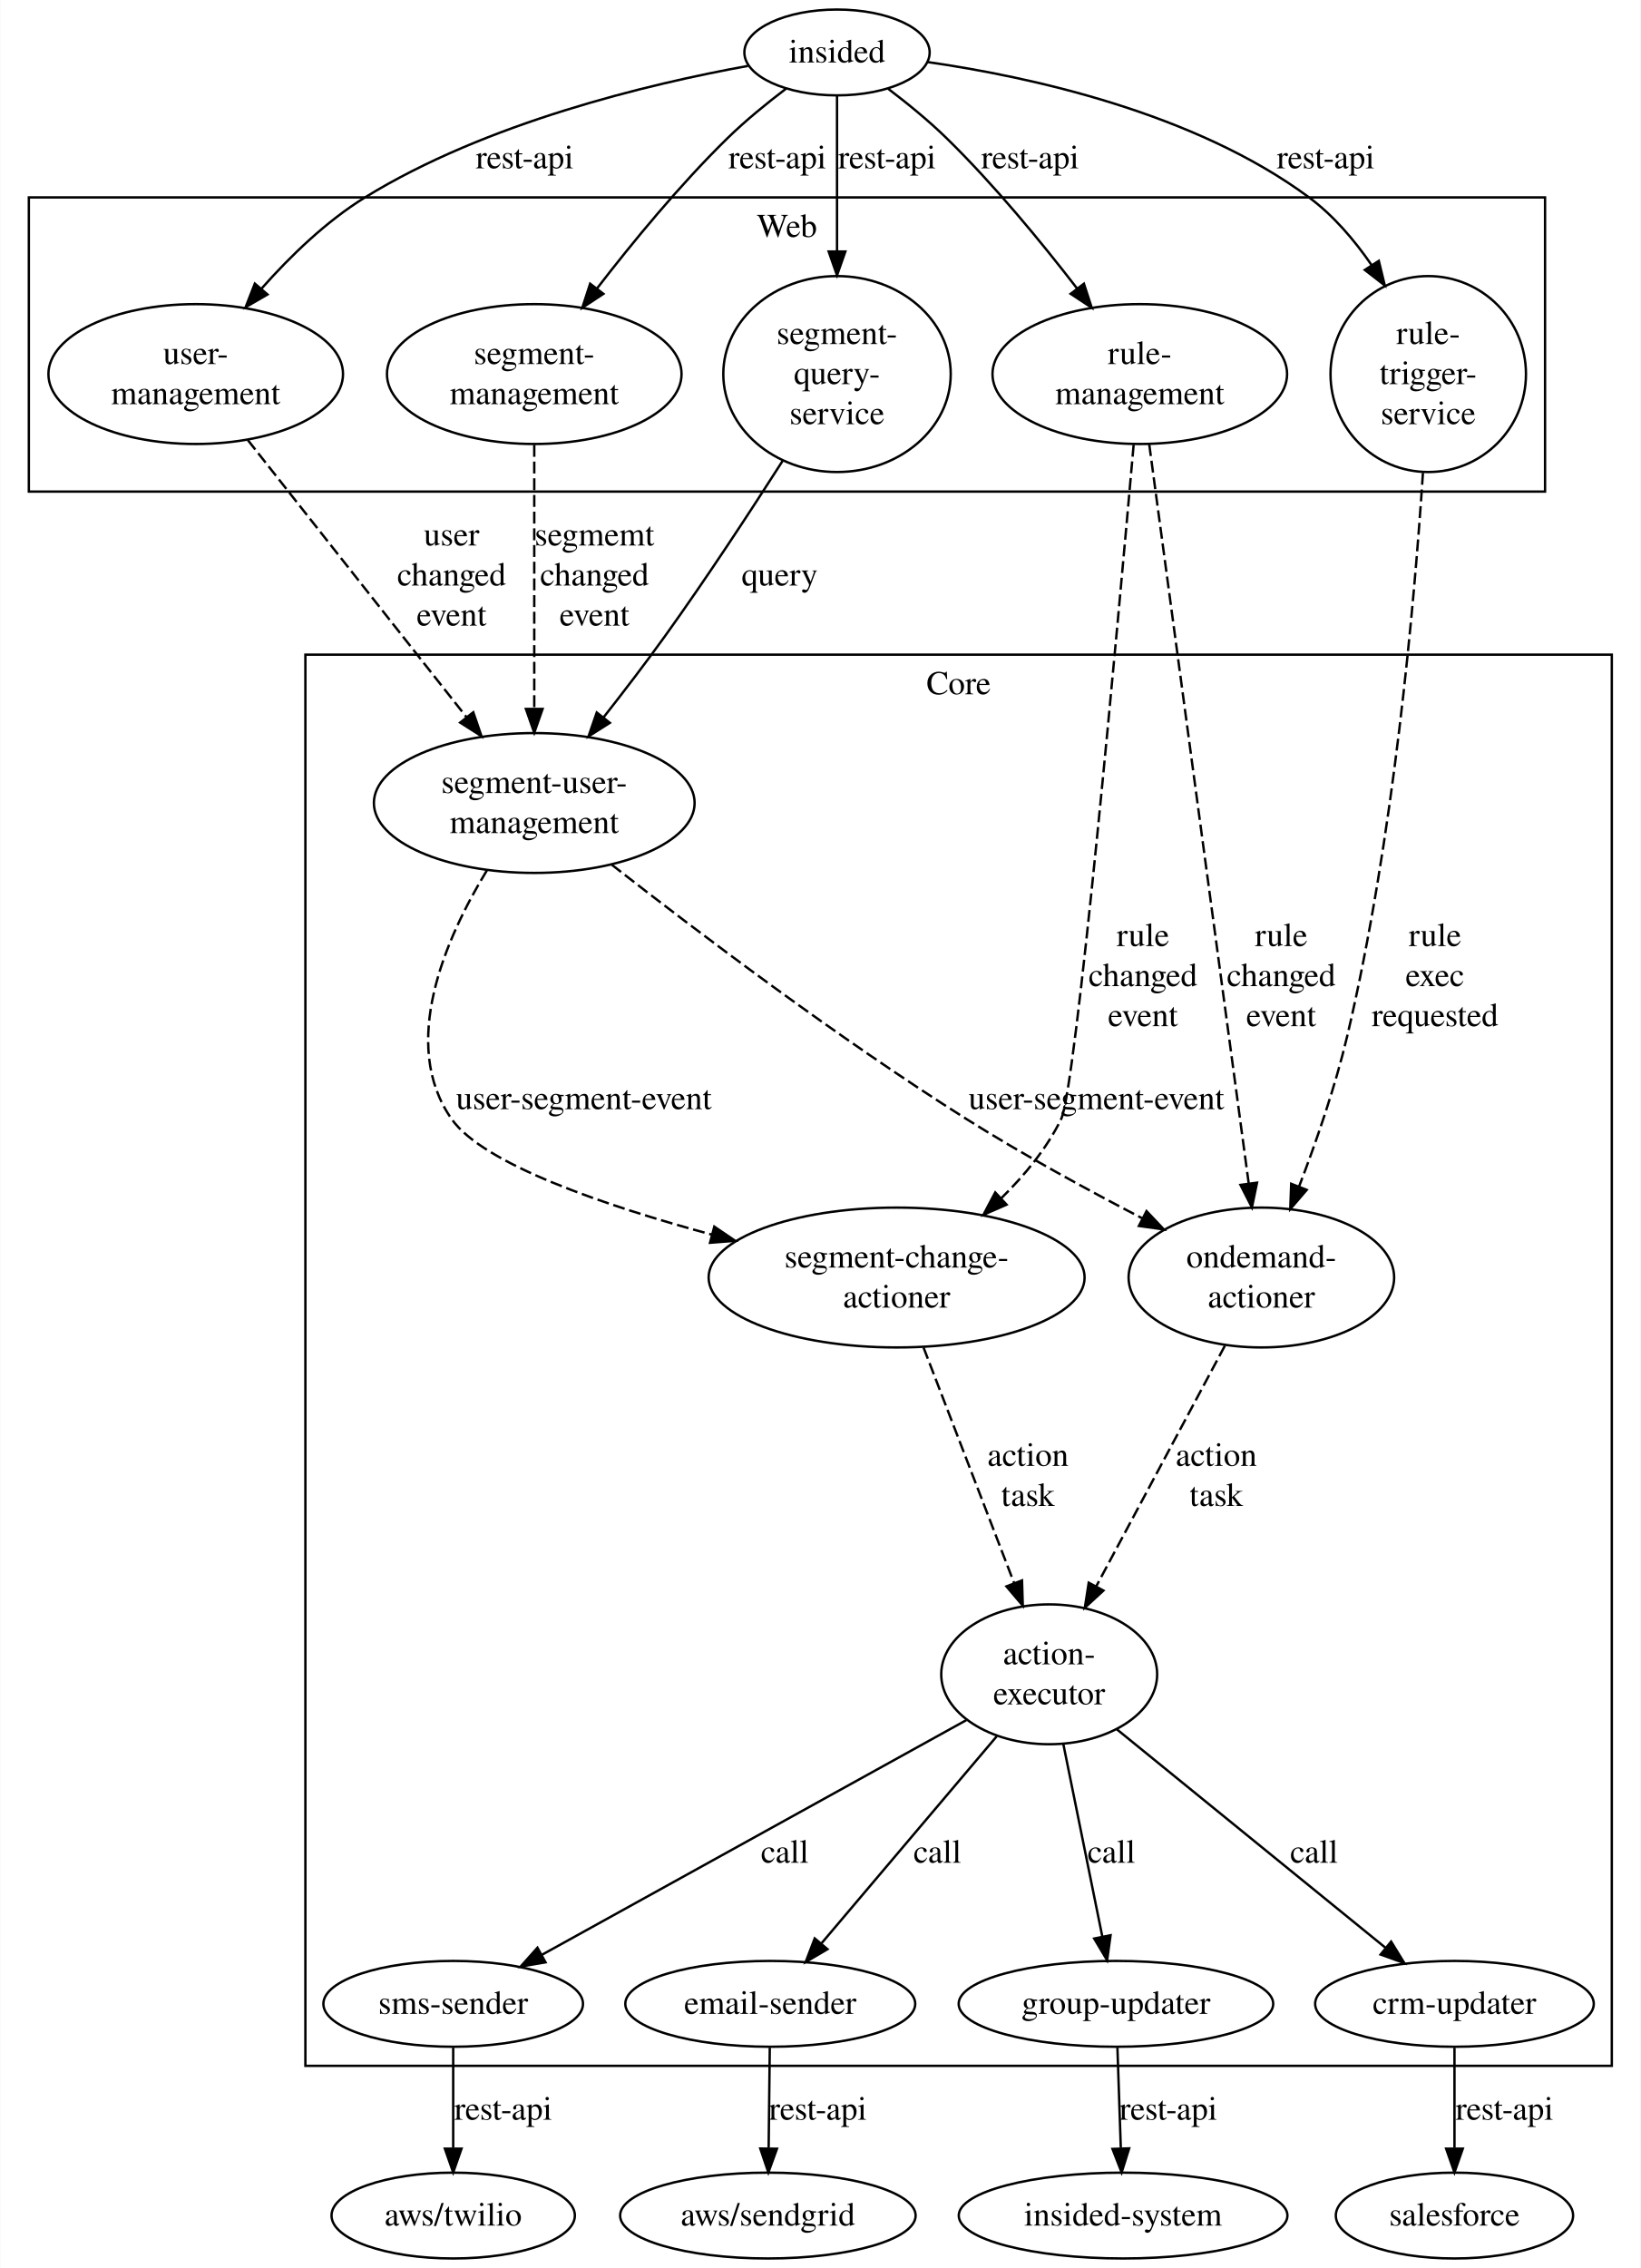
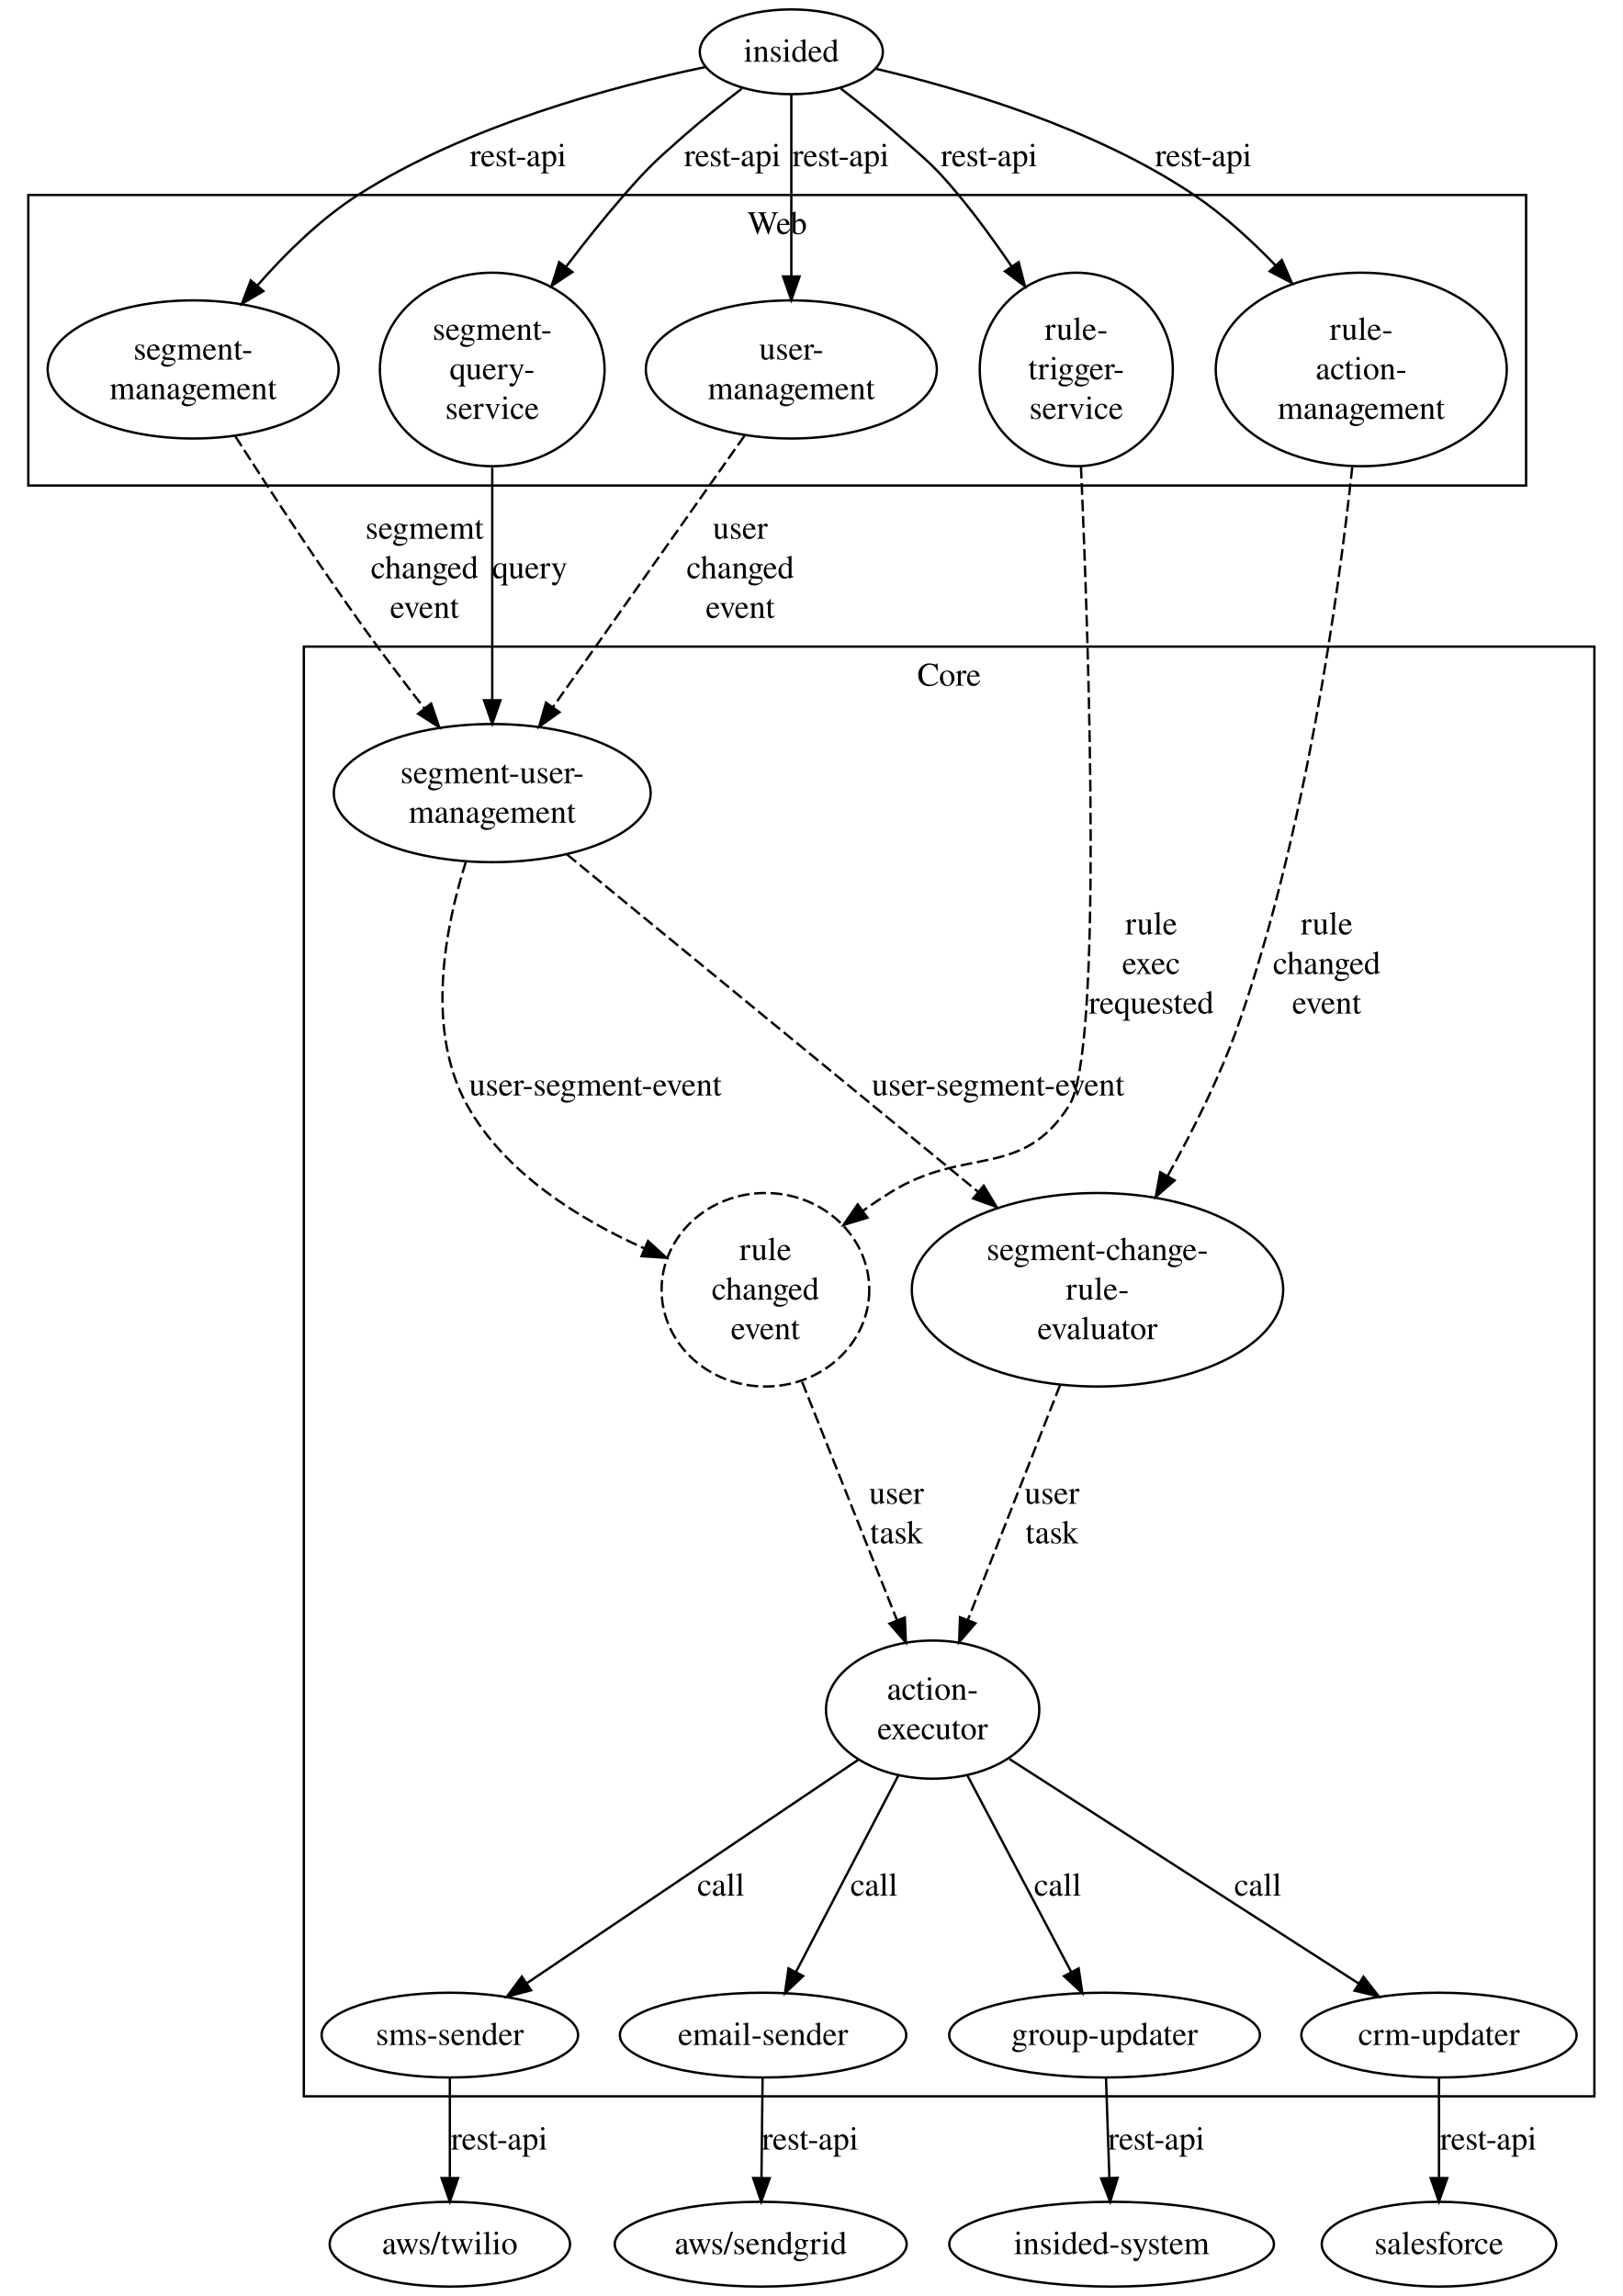
- <svg xmlns="http://www.w3.org/2000/svg" width="688pt" height="951pt" viewBox="0.00 0.00 688.00 951.28">
-   <g id="graph0" class="graph" transform="scale(1 1) rotate(0) translate(4 947.2839)">
-     <polygon fill="#ffffff" stroke="transparent" points="-4,4 -4,-947.284 684,-947.284 684,4 -4,4" />
+ <svg xmlns="http://www.w3.org/2000/svg" width="689pt" height="975pt" viewBox="0.00 0.00 689.00 975.04">
+   <g id="graph0" class="graph" transform="scale(1 1) rotate(0) translate(4 971.0427)">
+     <polygon fill="#ffffff" stroke="transparent" points="-4,4 -4,-971.043 685,-971.043 685,4 -4,4" />
    <g id="clust1" class="cluster">
-       <polygon fill="none" stroke="#000000" points="8,-741.094 8,-864.484 644,-864.484 644,-741.094 8,-741.094" />
-       <text text-anchor="middle" x="326" y="-847.884" font-family="Times,serif" font-size="14.00" fill="#000000">
-                 Web
-             </text>
+       <polygon fill="none" stroke="#000000" points="8,-764.853 8,-888.243 644,-888.243 644,-764.853 8,-764.853" />
+       <text text-anchor="middle" x="326" y="-871.643" font-family="Times,serif" font-size="14.00" fill="#000000">Web</text>
    </g>
    <g id="clust2" class="cluster">
-       <polygon fill="none" stroke="#000000" points="124,-80.8 124,-672.694 672,-672.694 672,-80.8 124,-80.8" />
-       <text text-anchor="middle" x="398" y="-656.094" font-family="Times,serif" font-size="14.00" fill="#000000">
-                 Core
-             </text>
+       <polygon fill="none" stroke="#000000" points="125,-80.8 125,-696.453 673,-696.453 673,-80.8 125,-80.8" />
+       <text text-anchor="middle" x="399" y="-679.853" font-family="Times,serif" font-size="14.00" fill="#000000">Core</text>
    </g>
    <g id="node1" class="node">
-       <ellipse fill="none" stroke="#000000" cx="347" cy="-925.284" rx="38.863" ry="18" />
-       <text text-anchor="middle" x="347" y="-921.084" font-family="Times,serif" font-size="14.00" fill="#000000">
-                 insided
-             </text>
+       <ellipse fill="none" stroke="#000000" cx="453" cy="-814.148" rx="40.993" ry="41.091" />
+       <text text-anchor="middle" x="453" y="-826.748" font-family="Times,serif" font-size="14.00" fill="#000000">rule-</text>
+       <text text-anchor="middle" x="453" y="-809.948" font-family="Times,serif" font-size="14.00" fill="#000000">trigger-</text>
+       <text text-anchor="middle" x="453" y="-793.148" font-family="Times,serif" font-size="14.00" fill="#000000">service</text>
+     </g>
+     <g id="node6" class="node">
+       <ellipse fill="none" stroke="#000000" stroke-dasharray="5,2" cx="321" cy="-423.326" rx="44.093" ry="41.091" />
+       <text text-anchor="middle" x="321" y="-435.926" font-family="Times,serif" font-size="14.00" fill="#000000">rule</text>
+       <text text-anchor="middle" x="321" y="-419.126" font-family="Times,serif" font-size="14.00" fill="#000000">changed</text>
+       <text text-anchor="middle" x="321" y="-402.326" font-family="Times,serif" font-size="14.00" fill="#000000">event</text>
+     </g>
+     <g id="edge6" class="edge">
+       <path fill="none" stroke="#000000" stroke-dasharray="5,2" d="M454.991,-772.872C458.49,-693.175 464.115,-523.953 450,-501.621 429.928,-469.865 405.88,-484.497 374,-464.621 370.166,-462.231 366.279,-459.619 362.442,-456.906" />
+       <polygon fill="#000000" stroke="#000000" points="364.303,-453.931 354.165,-450.855 360.172,-459.582 364.303,-453.931" />
+       <text text-anchor="middle" x="484.82" y="-574.221" font-family="Times,serif" font-size="14.00" fill="#000000">rule</text>
+       <text text-anchor="middle" x="484.82" y="-557.421" font-family="Times,serif" font-size="14.00" fill="#000000">exec</text>
+       <text text-anchor="middle" x="484.82" y="-540.621" font-family="Times,serif" font-size="14.00" fill="#000000">requested</text>
    </g>
    <g id="node2" class="node">
-       <ellipse fill="none" stroke="#000000" cx="595" cy="-790.389" rx="40.993" ry="41.091" />
-       <text text-anchor="middle" x="595" y="-802.989" font-family="Times,serif" font-size="14.00" fill="#000000">
-                 rule-
-             </text>
-       <text text-anchor="middle" x="595" y="-786.189" font-family="Times,serif" font-size="14.00" fill="#000000">
-                 trigger-
-             </text>
-       <text text-anchor="middle" x="595" y="-769.389" font-family="Times,serif" font-size="14.00" fill="#000000">
-                 service
-             </text>
+       <ellipse fill="none" stroke="#000000" cx="574" cy="-814.148" rx="61.787" ry="41.091" />
+       <text text-anchor="middle" x="574" y="-826.748" font-family="Times,serif" font-size="14.00" fill="#000000">rule-</text>
+       <text text-anchor="middle" x="574" y="-809.948" font-family="Times,serif" font-size="14.00" fill="#000000">action-</text>
+       <text text-anchor="middle" x="574" y="-793.148" font-family="Times,serif" font-size="14.00" fill="#000000">management</text>
+     </g>
+     <g id="node8" class="node">
+       <ellipse fill="none" stroke="#000000" cx="462" cy="-423.326" rx="78.855" ry="41.091" />
+       <text text-anchor="middle" x="462" y="-435.926" font-family="Times,serif" font-size="14.00" fill="#000000">segment-change-</text>
+       <text text-anchor="middle" x="462" y="-419.126" font-family="Times,serif" font-size="14.00" fill="#000000">rule-</text>
+       <text text-anchor="middle" x="462" y="-402.326" font-family="Times,serif" font-size="14.00" fill="#000000">evaluator</text>
+     </g>
+     <g id="edge12" class="edge">
+       <path fill="none" stroke="#000000" stroke-dasharray="5,2" d="M570.188,-772.668C564.233,-717.481 550.339,-617.454 522,-536.421 514.237,-514.225 502.643,-491.059 491.71,-471.516" />
+       <polygon fill="#000000" stroke="#000000" points="494.741,-469.764 486.75,-462.808 488.659,-473.229 494.741,-469.764" />
+       <text text-anchor="middle" x="559.322" y="-574.221" font-family="Times,serif" font-size="14.00" fill="#000000">rule</text>
+       <text text-anchor="middle" x="559.322" y="-557.421" font-family="Times,serif" font-size="14.00" fill="#000000">changed</text>
+       <text text-anchor="middle" x="559.322" y="-540.621" font-family="Times,serif" font-size="14.00" fill="#000000">event</text>
+     </g>
+     <g id="node3" class="node">
+       <ellipse fill="none" stroke="#000000" cx="332" cy="-814.148" rx="61.787" ry="29.331" />
+       <text text-anchor="middle" x="332" y="-818.348" font-family="Times,serif" font-size="14.00" fill="#000000">user-</text>
+       <text text-anchor="middle" x="332" y="-801.548" font-family="Times,serif" font-size="14.00" fill="#000000">management</text>
+     </g>
+     <g id="node7" class="node">
+       <ellipse fill="none" stroke="#000000" cx="205" cy="-634.237" rx="67.269" ry="29.331" />
+       <text text-anchor="middle" x="205" y="-638.437" font-family="Times,serif" font-size="14.00" fill="#000000">segment-user-</text>
+       <text text-anchor="middle" x="205" y="-621.637" font-family="Times,serif" font-size="14.00" fill="#000000">management</text>
+     </g>
+     <g id="edge9" class="edge">
+       <path fill="none" stroke="#000000" stroke-dasharray="5,2" d="M312.156,-786.037C290.226,-754.969 254.83,-704.827 230.771,-670.745" />
+       <polygon fill="#000000" stroke="#000000" points="233.54,-668.598 224.914,-662.447 227.821,-672.635 233.54,-668.598" />
+       <text text-anchor="middle" x="310.322" y="-742.253" font-family="Times,serif" font-size="14.00" fill="#000000">user</text>
+       <text text-anchor="middle" x="310.322" y="-725.453" font-family="Times,serif" font-size="14.00" fill="#000000">changed</text>
+       <text text-anchor="middle" x="310.322" y="-708.653" font-family="Times,serif" font-size="14.00" fill="#000000">event</text>
+     </g>
+     <g id="node4" class="node">
+       <ellipse fill="none" stroke="#000000" cx="78" cy="-814.148" rx="61.787" ry="29.331" />
+       <text text-anchor="middle" x="78" y="-818.348" font-family="Times,serif" font-size="14.00" fill="#000000">segment-</text>
+       <text text-anchor="middle" x="78" y="-801.548" font-family="Times,serif" font-size="14.00" fill="#000000">management</text>
+     </g>
+     <g id="edge7" class="edge">
+       <path fill="none" stroke="#000000" stroke-dasharray="5,2" d="M95.88,-785.793C110.201,-763.403 131.036,-731.533 150.454,-704.453 158.554,-693.157 167.705,-681.12 176.164,-670.261" />
+       <polygon fill="#000000" stroke="#000000" points="179.054,-672.248 182.47,-662.219 173.546,-667.929 179.054,-672.248" />
+       <text text-anchor="middle" x="176.273" y="-742.253" font-family="Times,serif" font-size="14.00" fill="#000000">segmemt</text>
+       <text text-anchor="middle" x="176.273" y="-725.453" font-family="Times,serif" font-size="14.00" fill="#000000">changed</text>
+       <text text-anchor="middle" x="176.273" y="-708.653" font-family="Times,serif" font-size="14.00" fill="#000000">event</text>
+     </g>
+     <g id="node5" class="node">
+       <ellipse fill="none" stroke="#000000" cx="205" cy="-814.148" rx="47.699" ry="41.091" />
+       <text text-anchor="middle" x="205" y="-826.748" font-family="Times,serif" font-size="14.00" fill="#000000">segment-</text>
+       <text text-anchor="middle" x="205" y="-809.948" font-family="Times,serif" font-size="14.00" fill="#000000">query-</text>
+       <text text-anchor="middle" x="205" y="-793.148" font-family="Times,serif" font-size="14.00" fill="#000000">service</text>
+     </g>
+     <g id="edge8" class="edge">
+       <path fill="none" stroke="#000000" d="M205,-772.42C205,-742.744 205,-703.125 205,-673.92" />
+       <polygon fill="#000000" stroke="#000000" points="208.5,-673.669 205,-663.669 201.5,-673.669 208.5,-673.669" />
+       <text text-anchor="middle" x="220.938" y="-725.453" font-family="Times,serif" font-size="14.00" fill="#000000">query</text>
+     </g>
+     <g id="node9" class="node">
+       <ellipse fill="none" stroke="#000000" cx="392" cy="-245.016" rx="45.286" ry="29.331" />
+       <text text-anchor="middle" x="392" y="-249.216" font-family="Times,serif" font-size="14.00" fill="#000000">action-</text>
+       <text text-anchor="middle" x="392" y="-232.416" font-family="Times,serif" font-size="14.00" fill="#000000">executor</text>
+     </g>
+     <g id="edge14" class="edge">
+       <path fill="none" stroke="#000000" stroke-dasharray="5,2" d="M336.581,-384.195C348.537,-354.169 364.95,-312.95 376.808,-283.17" />
+       <polygon fill="#000000" stroke="#000000" points="380.193,-284.128 380.641,-273.542 373.69,-281.538 380.193,-284.128" />
+       <text text-anchor="middle" x="376.66" y="-332.431" font-family="Times,serif" font-size="14.00" fill="#000000">user</text>
+       <text text-anchor="middle" x="376.66" y="-315.631" font-family="Times,serif" font-size="14.00" fill="#000000">task</text>
+     </g>
+     <g id="edge10" class="edge">
+       <path fill="none" stroke="#000000" stroke-dasharray="5,2" d="M193.797,-605.096C184.877,-576.815 176.561,-533.599 194.384,-501.621 210.424,-472.845 241.883,-453.313 269.429,-440.955" />
+       <polygon fill="#000000" stroke="#000000" points="271.154,-444.024 278.977,-436.88 268.406,-437.586 271.154,-444.024" />
+       <text text-anchor="middle" x="248.808" y="-505.821" font-family="Times,serif" font-size="14.00" fill="#000000">user-segment-event</text>
+     </g>
+     <g id="edge11" class="edge">
+       <path fill="none" stroke="#000000" stroke-dasharray="5,2" d="M236.771,-608.164C280.458,-572.311 359.551,-507.403 411.424,-464.833" />
+       <polygon fill="#000000" stroke="#000000" points="413.679,-467.51 419.188,-458.46 409.238,-462.099 413.679,-467.51" />
+       <text text-anchor="middle" x="419.808" y="-505.821" font-family="Times,serif" font-size="14.00" fill="#000000">user-segment-event</text>
+     </g>
+     <g id="edge13" class="edge">
+       <path fill="none" stroke="#000000" stroke-dasharray="5,2" d="M446.116,-382.865C434.374,-352.954 418.491,-312.496 406.971,-283.152" />
+       <polygon fill="#000000" stroke="#000000" points="410.156,-281.688 403.244,-273.658 403.641,-284.246 410.156,-281.688" />
+       <text text-anchor="middle" x="442.66" y="-332.431" font-family="Times,serif" font-size="14.00" fill="#000000">user</text>
+       <text text-anchor="middle" x="442.66" y="-315.631" font-family="Times,serif" font-size="14.00" fill="#000000">task</text>
+     </g>
+     <g id="node10" class="node">
+       <ellipse fill="none" stroke="#000000" cx="187" cy="-106.8" rx="54.451" ry="18" />
+       <text text-anchor="middle" x="187" y="-102.6" font-family="Times,serif" font-size="14.00" fill="#000000">sms-sender</text>
+     </g>
+     <g id="edge15" class="edge">
+       <path fill="none" stroke="#000000" d="M360.418,-223.722C322.202,-197.956 258.188,-154.797 219.544,-128.742" />
+       <polygon fill="#000000" stroke="#000000" points="221.482,-125.828 211.234,-123.139 217.569,-131.632 221.482,-125.828" />
+       <text text-anchor="middle" x="302.105" y="-166" font-family="Times,serif" font-size="14.00" fill="#000000">call</text>
+     </g>
+     <g id="node11" class="node">
+       <ellipse fill="none" stroke="#000000" cx="320" cy="-106.8" rx="60.81" ry="18" />
+       <text text-anchor="middle" x="320" y="-102.6" font-family="Times,serif" font-size="14.00" fill="#000000">email-sender</text>
+     </g>
+     <g id="edge16" class="edge">
+       <path fill="none" stroke="#000000" d="M377.43,-217.046C364.733,-192.673 346.445,-157.566 333.939,-133.558" />
+       <polygon fill="#000000" stroke="#000000" points="337.015,-131.887 329.291,-124.635 330.807,-135.121 337.015,-131.887" />
+       <text text-anchor="middle" x="367.105" y="-166" font-family="Times,serif" font-size="14.00" fill="#000000">call</text>
+     </g>
+     <g id="node12" class="node">
+       <ellipse fill="none" stroke="#000000" cx="465" cy="-106.8" rx="65.975" ry="18" />
+       <text text-anchor="middle" x="465" y="-102.6" font-family="Times,serif" font-size="14.00" fill="#000000">group-updater</text>
+     </g>
+     <g id="edge17" class="edge">
+       <path fill="none" stroke="#000000" d="M406.773,-217.046C419.646,-192.673 438.187,-157.566 450.868,-133.558" />
+       <polygon fill="#000000" stroke="#000000" points="454.005,-135.112 455.58,-124.635 447.815,-131.843 454.005,-135.112" />
+       <text text-anchor="middle" x="445.105" y="-166" font-family="Times,serif" font-size="14.00" fill="#000000">call</text>
+     </g>
+     <g id="node13" class="node">
+       <ellipse fill="none" stroke="#000000" cx="607" cy="-106.8" rx="58.445" ry="18" />
+       <text text-anchor="middle" x="607" y="-102.6" font-family="Times,serif" font-size="14.00" fill="#000000">crm-updater</text>
+     </g>
+     <g id="edge18" class="edge">
+       <path fill="none" stroke="#000000" d="M424.654,-224.024C464.709,-198.273 532.288,-154.83 572.965,-128.68" />
+       <polygon fill="#000000" stroke="#000000" points="574.943,-131.569 581.462,-123.217 571.158,-125.681 574.943,-131.569" />
+       <text text-anchor="middle" x="530.105" y="-166" font-family="Times,serif" font-size="14.00" fill="#000000">call</text>
+     </g>
+     <g id="node15" class="node">
+       <ellipse fill="none" stroke="#000000" cx="187" cy="-18" rx="51.038" ry="18" />
+       <text text-anchor="middle" x="187" y="-13.8" font-family="Times,serif" font-size="14.00" fill="#000000">aws/twilio</text>
+     </g>
+     <g id="edge20" class="edge">
+       <path fill="none" stroke="#000000" d="M187,-88.401C187,-76.295 187,-60.208 187,-46.467" />
+       <polygon fill="#000000" stroke="#000000" points="190.5,-46.072 187,-36.072 183.5,-46.072 190.5,-46.072" />
+       <text text-anchor="middle" x="207.988" y="-58.2" font-family="Times,serif" font-size="14.00" fill="#000000">rest-api</text>
+     </g>
+     <g id="node14" class="node">
+       <ellipse fill="none" stroke="#000000" cx="319" cy="-18" rx="61.977" ry="18" />
+       <text text-anchor="middle" x="319" y="-13.8" font-family="Times,serif" font-size="14.00" fill="#000000">aws/sendgrid</text>
+     </g>
+     <g id="edge19" class="edge">
+       <path fill="none" stroke="#000000" d="M319.793,-88.401C319.656,-76.295 319.475,-60.208 319.321,-46.467" />
+       <polygon fill="#000000" stroke="#000000" points="322.816,-46.032 319.204,-36.072 315.816,-46.111 322.816,-46.032" />
+       <text text-anchor="middle" x="339.988" y="-58.2" font-family="Times,serif" font-size="14.00" fill="#000000">rest-api</text>
+     </g>
+     <g id="node16" class="node">
+       <ellipse fill="none" stroke="#000000" cx="468" cy="-18" rx="68.937" ry="18" />
+       <text text-anchor="middle" x="468" y="-13.8" font-family="Times,serif" font-size="14.00" fill="#000000">insided-system</text>
+     </g>
+     <g id="edge21" class="edge">
+       <path fill="none" stroke="#000000" d="M465.622,-88.401C466.031,-76.295 466.574,-60.208 467.038,-46.467" />
+       <polygon fill="#000000" stroke="#000000" points="470.55,-46.184 467.389,-36.072 463.554,-45.948 470.55,-46.184" />
+       <text text-anchor="middle" x="486.988" y="-58.2" font-family="Times,serif" font-size="14.00" fill="#000000">rest-api</text>
+     </g>
+     <g id="node17" class="node">
+       <ellipse fill="none" stroke="#000000" cx="607" cy="-18" rx="49.773" ry="18" />
+       <text text-anchor="middle" x="607" y="-13.8" font-family="Times,serif" font-size="14.00" fill="#000000">salesforce</text>
+     </g>
+     <g id="edge22" class="edge">
+       <path fill="none" stroke="#000000" d="M607,-88.401C607,-76.295 607,-60.208 607,-46.467" />
+       <polygon fill="#000000" stroke="#000000" points="610.5,-46.072 607,-36.072 603.5,-46.072 610.5,-46.072" />
+       <text text-anchor="middle" x="627.988" y="-58.2" font-family="Times,serif" font-size="14.00" fill="#000000">rest-api</text>
+     </g>
+     <g id="node18" class="node">
+       <ellipse fill="none" stroke="#000000" cx="332" cy="-949.043" rx="38.863" ry="18" />
+       <text text-anchor="middle" x="332" y="-944.843" font-family="Times,serif" font-size="14.00" fill="#000000">insided</text>
    </g>
    <g id="edge1" class="edge">
-       <path fill="none" stroke="#000000" d="M385.04,-921.254C427.605,-915.121 496.89,-900.122 545,-864.484 555.233,-856.904 564.044,-846.569 571.292,-836.026" />
-       <polygon fill="#000000" stroke="#000000" points="574.268,-837.87 576.767,-827.574 568.393,-834.064 574.268,-837.87" />
-       <text text-anchor="middle" x="551.988" y="-876.684" font-family="Times,serif" font-size="14.00" fill="#000000">rest-api
-             </text>
-     </g>
-     <g id="node3" class="node">
-       <ellipse fill="none" stroke="#000000" cx="474" cy="-790.389" rx="61.787" ry="29.331" />
-       <text text-anchor="middle" x="474" y="-794.589" font-family="Times,serif" font-size="14.00" fill="#000000">
-                 rule-
-             </text>
-       <text text-anchor="middle" x="474" y="-777.789" font-family="Times,serif" font-size="14.00" fill="#000000">
-                 management
-             </text>
+       <path fill="none" stroke="#000000" d="M353.027,-933.417C361.015,-927.268 370.09,-920.019 378,-913.043 389.738,-902.691 393.019,-900.298 403,-888.243 410.809,-878.811 418.554,-868.154 425.533,-857.923" />
+       <polygon fill="#000000" stroke="#000000" points="428.541,-859.721 431.2,-849.466 422.726,-855.825 428.541,-859.721" />
+       <text text-anchor="middle" x="415.988" y="-900.443" font-family="Times,serif" font-size="14.00" fill="#000000">rest-api</text>
    </g>
    <g id="edge2" class="edge">
-       <path fill="none" stroke="#000000" d="M368.419,-910.08C376.454,-903.982 385.46,-896.658 393,-889.284 412.853,-869.867 432.649,-845.806 447.702,-826.278" />
-       <polygon fill="#000000" stroke="#000000" points="450.57,-828.288 453.849,-818.213 445.003,-824.045 450.57,-828.288" />
-       <text text-anchor="middle" x="427.988" y="-876.684" font-family="Times,serif" font-size="14.00" fill="#000000">rest-api
-             </text>
-     </g>
-     <g id="node4" class="node">
-       <ellipse fill="none" stroke="#000000" cx="78" cy="-790.389" rx="61.787" ry="29.331" />
-       <text text-anchor="middle" x="78" y="-794.589" font-family="Times,serif" font-size="14.00" fill="#000000">
-                 user-
-             </text>
-       <text text-anchor="middle" x="78" y="-777.789" font-family="Times,serif" font-size="14.00" fill="#000000">
-                 management
-             </text>
+       <path fill="none" stroke="#000000" d="M367.796,-941.861C404.157,-933.35 460.95,-916.618 503,-888.243 515.359,-879.903 527.225,-869.097 537.6,-858.329" />
+       <polygon fill="#000000" stroke="#000000" points="540.261,-860.608 544.532,-850.912 535.147,-855.828 540.261,-860.608" />
+       <text text-anchor="middle" x="506.988" y="-900.443" font-family="Times,serif" font-size="14.00" fill="#000000">rest-api</text>
    </g>
    <g id="edge3" class="edge">
-       <path fill="none" stroke="#000000" d="M309.633,-919.636C267.983,-912.07 199.816,-895.803 149,-864.484 132.771,-854.482 117.705,-839.897 105.665,-826.307" />
-       <polygon fill="#000000" stroke="#000000" points="108.106,-823.776 98.94,-818.463 102.791,-828.333 108.106,-823.776" />
-       <text text-anchor="middle" x="215.988" y="-876.684" font-family="Times,serif" font-size="14.00" fill="#000000">rest-api
-             </text>
-     </g>
-     <g id="node5" class="node">
-       <ellipse fill="none" stroke="#000000" cx="220" cy="-790.389" rx="61.787" ry="29.331" />
-       <text text-anchor="middle" x="220" y="-794.589" font-family="Times,serif" font-size="14.00" fill="#000000">
-                 segment-
-             </text>
-       <text text-anchor="middle" x="220" y="-777.789" font-family="Times,serif" font-size="14.00" fill="#000000">
-                 management
-             </text>
+       <path fill="none" stroke="#000000" d="M332,-930.85C332,-911.193 332,-879.263 332,-853.766" />
+       <polygon fill="#000000" stroke="#000000" points="335.5,-853.643 332,-843.643 328.5,-853.643 335.5,-853.643" />
+       <text text-anchor="middle" x="352.988" y="-900.443" font-family="Times,serif" font-size="14.00" fill="#000000">rest-api</text>
    </g>
    <g id="edge4" class="edge">
-       <path fill="none" stroke="#000000" d="M325.594,-910.078C317.562,-903.98 308.561,-896.656 301.024,-889.284 281.17,-869.864 261.368,-845.802 246.31,-826.275" />
-       <polygon fill="#000000" stroke="#000000" points="249.007,-824.041 240.16,-818.211 243.441,-828.285 249.007,-824.041" />
-       <text text-anchor="middle" x="321.988" y="-876.684" font-family="Times,serif" font-size="14.00" fill="#000000">rest-api
-             </text>
-     </g>
-     <g id="node6" class="node">
-       <ellipse fill="none" stroke="#000000" cx="347" cy="-790.389" rx="47.699" ry="41.091" />
-       <text text-anchor="middle" x="347" y="-802.989" font-family="Times,serif" font-size="14.00" fill="#000000">
-                 segment-
-             </text>
-       <text text-anchor="middle" x="347" y="-786.189" font-family="Times,serif" font-size="14.00" fill="#000000">
-                 query-
-             </text>
-       <text text-anchor="middle" x="347" y="-769.389" font-family="Times,serif" font-size="14.00" fill="#000000">
-                 service
-             </text>
+       <path fill="none" stroke="#000000" d="M295.447,-942.565C256.551,-934.445 194.353,-917.859 148,-888.243 132.043,-878.048 117.197,-863.431 105.32,-849.87" />
+       <polygon fill="#000000" stroke="#000000" points="107.822,-847.409 98.684,-842.048 102.485,-851.938 107.822,-847.409" />
+       <text text-anchor="middle" x="215.988" y="-900.443" font-family="Times,serif" font-size="14.00" fill="#000000">rest-api</text>
    </g>
    <g id="edge5" class="edge">
-       <path fill="none" stroke="#000000" d="M347,-907.091C347,-890.44 347,-864.983 347,-842.089" />
-       <polygon fill="#000000" stroke="#000000" points="350.5,-841.792 347,-831.792 343.5,-841.792 350.5,-841.792" />
-       <text text-anchor="middle" x="367.988" y="-876.684" font-family="Times,serif" font-size="14.00" fill="#000000">rest-api
-             </text>
-     </g>
-     <g id="node7" class="node">
-       <ellipse fill="none" stroke="#000000" cx="525" cy="-411.447" rx="55.696" ry="29.331" />
-       <text text-anchor="middle" x="525" y="-415.647" font-family="Times,serif" font-size="14.00" fill="#000000">
-                 ondemand-
-             </text>
-       <text text-anchor="middle" x="525" y="-398.847" font-family="Times,serif" font-size="14.00" fill="#000000">
-                 actioner
-             </text>
-     </g>
-     <g id="edge6" class="edge">
-       <path fill="none" stroke="#000000" stroke-dasharray="5,2" d="M592.776,-748.951C589.195,-694.232 580.471,-595.162 561,-512.663 555.966,-491.331 547.967,-468.256 540.787,-449.532" />
-       <polygon fill="#000000" stroke="#000000" points="544.028,-448.209 537.127,-440.17 537.508,-450.758 544.028,-448.209" />
-       <text text-anchor="middle" x="597.82" y="-550.463" font-family="Times,serif" font-size="14.00" fill="#000000">rule
-             </text>
-       <text text-anchor="middle" x="597.82" y="-533.663" font-family="Times,serif" font-size="14.00" fill="#000000">exec
-             </text>
-       <text text-anchor="middle" x="597.82" y="-516.863" font-family="Times,serif" font-size="14.00" fill="#000000">requested
-             </text>
-     </g>
-     <g id="edge9" class="edge">
-       <path fill="none" stroke="#000000" stroke-dasharray="5,2" d="M477.959,-760.969C487.046,-693.457 509.4,-527.36 519.676,-451.006" />
-       <polygon fill="#000000" stroke="#000000" points="523.178,-451.225 521.043,-440.848 516.24,-450.292 523.178,-451.225" />
-       <text text-anchor="middle" x="533.322" y="-550.463" font-family="Times,serif" font-size="14.00" fill="#000000">rule
-             </text>
-       <text text-anchor="middle" x="533.322" y="-533.663" font-family="Times,serif" font-size="14.00" fill="#000000">changed
-             </text>
-       <text text-anchor="middle" x="533.322" y="-516.863" font-family="Times,serif" font-size="14.00" fill="#000000">event
-             </text>
-     </g>
-     <g id="node9" class="node">
-       <ellipse fill="none" stroke="#000000" cx="372" cy="-411.447" rx="78.855" ry="29.331" />
-       <text text-anchor="middle" x="372" y="-415.647" font-family="Times,serif" font-size="14.00" fill="#000000">
-                 segment-change-
-             </text>
-       <text text-anchor="middle" x="372" y="-398.847" font-family="Times,serif" font-size="14.00" fill="#000000">
-                 actioner
-             </text>
-     </g>
-     <g id="edge13" class="edge">
-       <path fill="none" stroke="#000000" stroke-dasharray="5,2" d="M471.421,-760.724C464.779,-685.16 447.172,-490.483 441,-477.863 435.005,-465.603 425.761,-454.377 415.968,-444.783" />
-       <polygon fill="#000000" stroke="#000000" points="418.127,-442.012 408.417,-437.774 413.365,-447.142 418.127,-442.012" />
-       <text text-anchor="middle" x="475.322" y="-550.463" font-family="Times,serif" font-size="14.00" fill="#000000">rule
-             </text>
-       <text text-anchor="middle" x="475.322" y="-533.663" font-family="Times,serif" font-size="14.00" fill="#000000">changed
-             </text>
-       <text text-anchor="middle" x="475.322" y="-516.863" font-family="Times,serif" font-size="14.00" fill="#000000">event
-             </text>
-     </g>
-     <g id="node8" class="node">
-       <ellipse fill="none" stroke="#000000" cx="220" cy="-610.478" rx="67.269" ry="29.331" />
-       <text text-anchor="middle" x="220" y="-614.678" font-family="Times,serif" font-size="14.00" fill="#000000">
-                 segment-user-
-             </text>
-       <text text-anchor="middle" x="220" y="-597.878" font-family="Times,serif" font-size="14.00" fill="#000000">
-                 management
-             </text>
-     </g>
-     <g id="edge10" class="edge">
-       <path fill="none" stroke="#000000" stroke-dasharray="5,2" d="M99.876,-762.672C124.508,-731.464 164.612,-680.653 191.633,-646.418" />
-       <polygon fill="#000000" stroke="#000000" points="194.417,-648.541 197.865,-638.523 188.922,-644.204 194.417,-648.541" />
-       <text text-anchor="middle" x="185.322" y="-718.494" font-family="Times,serif" font-size="14.00" fill="#000000">user
-             </text>
-       <text text-anchor="middle" x="185.322" y="-701.694" font-family="Times,serif" font-size="14.00" fill="#000000">changed
-             </text>
-       <text text-anchor="middle" x="185.322" y="-684.894" font-family="Times,serif" font-size="14.00" fill="#000000">event
-             </text>
-     </g>
-     <g id="edge7" class="edge">
-       <path fill="none" stroke="#000000" stroke-dasharray="5,2" d="M220,-760.68C220,-730.511 220,-683.609 220,-650.249" />
-       <polygon fill="#000000" stroke="#000000" points="223.5,-649.932 220,-639.932 216.5,-649.932 223.5,-649.932" />
-       <text text-anchor="middle" x="245.273" y="-718.494" font-family="Times,serif" font-size="14.00" fill="#000000">segmemt
-             </text>
-       <text text-anchor="middle" x="245.273" y="-701.694" font-family="Times,serif" font-size="14.00" fill="#000000">changed
-             </text>
-       <text text-anchor="middle" x="245.273" y="-684.894" font-family="Times,serif" font-size="14.00" fill="#000000">event
-             </text>
-     </g>
-     <g id="edge8" class="edge">
-       <path fill="none" stroke="#000000" d="M324.235,-754.06C310.427,-732.447 292.204,-704.658 275,-680.694 266.868,-669.367 257.652,-657.321 249.121,-646.463" />
-       <polygon fill="#000000" stroke="#000000" points="251.709,-644.094 242.76,-638.424 246.22,-648.438 251.709,-644.094" />
-       <text text-anchor="middle" x="322.938" y="-701.694" font-family="Times,serif" font-size="14.00" fill="#000000">query
-             </text>
-     </g>
-     <g id="node10" class="node">
-       <ellipse fill="none" stroke="#000000" cx="436" cy="-245.016" rx="45.286" ry="29.331" />
-       <text text-anchor="middle" x="436" y="-249.216" font-family="Times,serif" font-size="14.00" fill="#000000">
-                 action-
-             </text>
-       <text text-anchor="middle" x="436" y="-232.416" font-family="Times,serif" font-size="14.00" fill="#000000">
-                 executor
-             </text>
-     </g>
-     <g id="edge15" class="edge">
-       <path fill="none" stroke="#000000" stroke-dasharray="5,2" d="M509.7,-382.836C494.792,-354.957 472.055,-312.438 455.779,-282.004" />
-       <polygon fill="#000000" stroke="#000000" points="458.754,-280.144 450.952,-272.976 452.581,-283.445 458.754,-280.144" />
-       <text text-anchor="middle" x="506.105" y="-332.431" font-family="Times,serif" font-size="14.00" fill="#000000">action
-             </text>
-       <text text-anchor="middle" x="506.105" y="-315.631" font-family="Times,serif" font-size="14.00" fill="#000000">task
-             </text>
-     </g>
-     <g id="edge11" class="edge">
-       <path fill="none" stroke="#000000" stroke-dasharray="5,2" d="M252.468,-584.619C288.038,-556.798 347.255,-511.963 401.384,-477.863 424.936,-463.025 452.089,-448.202 474.937,-436.337" />
-       <polygon fill="#000000" stroke="#000000" points="476.829,-439.299 484.115,-431.608 473.623,-433.077 476.829,-439.299" />
-       <text text-anchor="middle" x="455.808" y="-482.063" font-family="Times,serif" font-size="14.00" fill="#000000">user-segment-event
-             </text>
-     </g>
-     <g id="edge12" class="edge">
-       <path fill="none" stroke="#000000" stroke-dasharray="5,2" d="M200.113,-582.177C182.684,-553.548 163.298,-509.165 185.384,-477.863 198.683,-459.014 249.293,-441.681 294.456,-429.452" />
-       <polygon fill="#000000" stroke="#000000" points="295.524,-432.789 304.293,-426.843 293.73,-426.023 295.524,-432.789" />
-       <text text-anchor="middle" x="240.808" y="-482.063" font-family="Times,serif" font-size="14.00" fill="#000000">user-segment-event
-             </text>
-     </g>
-     <g id="edge14" class="edge">
-       <path fill="none" stroke="#000000" stroke-dasharray="5,2" d="M383.295,-382.075C393.883,-354.54 409.772,-313.221 421.335,-283.151" />
-       <polygon fill="#000000" stroke="#000000" points="424.603,-284.405 424.925,-273.815 418.069,-281.892 424.603,-284.405" />
-       <text text-anchor="middle" x="427.105" y="-332.431" font-family="Times,serif" font-size="14.00" fill="#000000">action
-             </text>
-       <text text-anchor="middle" x="427.105" y="-315.631" font-family="Times,serif" font-size="14.00" fill="#000000">task
-             </text>
-     </g>
-     <g id="node11" class="node">
-       <ellipse fill="none" stroke="#000000" cx="186" cy="-106.8" rx="54.451" ry="18" />
-       <text text-anchor="middle" x="186" y="-102.6" font-family="Times,serif" font-size="14.00" fill="#000000">
-                 sms-sender
-             </text>
-     </g>
-     <g id="edge16" class="edge">
-       <path fill="none" stroke="#000000" d="M401.239,-225.797C354.351,-199.875 271.191,-153.899 223.121,-127.323" />
-       <polygon fill="#000000" stroke="#000000" points="224.728,-124.212 214.283,-122.437 221.341,-130.338 224.728,-124.212" />
-       <text text-anchor="middle" x="325.105" y="-166" font-family="Times,serif" font-size="14.00" fill="#000000">
-                 call
-             </text>
-     </g>
-     <g id="node12" class="node">
-       <ellipse fill="none" stroke="#000000" cx="319" cy="-106.8" rx="60.81" ry="18" />
-       <text text-anchor="middle" x="319" y="-102.6" font-family="Times,serif" font-size="14.00" fill="#000000">
-                 email-sender
-             </text>
-     </g>
-     <g id="edge17" class="edge">
-       <path fill="none" stroke="#000000" d="M413.993,-219.018C392.94,-194.148 361.387,-156.874 340.504,-132.203" />
-       <polygon fill="#000000" stroke="#000000" points="342.993,-129.727 333.861,-124.356 337.65,-134.249 342.993,-129.727" />
-       <text text-anchor="middle" x="389.105" y="-166" font-family="Times,serif" font-size="14.00" fill="#000000">
-                 call
-             </text>
-     </g>
-     <g id="node13" class="node">
-       <ellipse fill="none" stroke="#000000" cx="464" cy="-106.8" rx="65.975" ry="18" />
-       <text text-anchor="middle" x="464" y="-102.6" font-family="Times,serif" font-size="14.00" fill="#000000">
-                 group-updater
-             </text>
-     </g>
-     <g id="edge18" class="edge">
-       <path fill="none" stroke="#000000" d="M441.938,-215.704C446.755,-191.927 453.503,-158.617 458.264,-135.113" />
-       <polygon fill="#000000" stroke="#000000" points="461.743,-135.57 460.298,-125.074 454.882,-134.18 461.743,-135.57" />
-       <text text-anchor="middle" x="462.105" y="-166" font-family="Times,serif" font-size="14.00" fill="#000000">
-                 call
-             </text>
-     </g>
-     <g id="node14" class="node">
-       <ellipse fill="none" stroke="#000000" cx="606" cy="-106.8" rx="58.445" ry="18" />
-       <text text-anchor="middle" x="606" y="-102.6" font-family="Times,serif" font-size="14.00" fill="#000000">
-                 crm-updater
-             </text>
-     </g>
-     <g id="edge19" class="edge">
-       <path fill="none" stroke="#000000" d="M464.454,-221.881C495.69,-196.485 545.572,-155.93 577.017,-130.364" />
-       <polygon fill="#000000" stroke="#000000" points="579.428,-132.915 584.979,-123.891 575.012,-127.484 579.428,-132.915" />
-       <text text-anchor="middle" x="547.105" y="-166" font-family="Times,serif" font-size="14.00" fill="#000000">
-                 call
-             </text>
-     </g>
-     <g id="node16" class="node">
-       <ellipse fill="none" stroke="#000000" cx="186" cy="-18" rx="51.038" ry="18" />
-       <text text-anchor="middle" x="186" y="-13.8" font-family="Times,serif" font-size="14.00" fill="#000000">
-                 aws/twilio
-             </text>
-     </g>
-     <g id="edge21" class="edge">
-       <path fill="none" stroke="#000000" d="M186,-88.401C186,-76.295 186,-60.208 186,-46.467" />
-       <polygon fill="#000000" stroke="#000000" points="189.5,-46.072 186,-36.072 182.5,-46.072 189.5,-46.072" />
-       <text text-anchor="middle" x="206.988" y="-58.2" font-family="Times,serif" font-size="14.00" fill="#000000">rest-api
-             </text>
-     </g>
-     <g id="node15" class="node">
-       <ellipse fill="none" stroke="#000000" cx="318" cy="-18" rx="61.977" ry="18" />
-       <text text-anchor="middle" x="318" y="-13.8" font-family="Times,serif" font-size="14.00" fill="#000000">
-                 aws/sendgrid
-             </text>
-     </g>
-     <g id="edge20" class="edge">
-       <path fill="none" stroke="#000000" d="M318.793,-88.401C318.656,-76.295 318.475,-60.208 318.321,-46.467" />
-       <polygon fill="#000000" stroke="#000000" points="321.816,-46.032 318.204,-36.072 314.816,-46.111 321.816,-46.032" />
-       <text text-anchor="middle" x="338.988" y="-58.2" font-family="Times,serif" font-size="14.00" fill="#000000">rest-api
-             </text>
-     </g>
-     <g id="node17" class="node">
-       <ellipse fill="none" stroke="#000000" cx="467" cy="-18" rx="68.937" ry="18" />
-       <text text-anchor="middle" x="467" y="-13.8" font-family="Times,serif" font-size="14.00" fill="#000000">
-                 insided-system
-             </text>
-     </g>
-     <g id="edge22" class="edge">
-       <path fill="none" stroke="#000000" d="M464.622,-88.401C465.031,-76.295 465.574,-60.208 466.038,-46.467" />
-       <polygon fill="#000000" stroke="#000000" points="469.55,-46.184 466.389,-36.072 462.554,-45.948 469.55,-46.184" />
-       <text text-anchor="middle" x="485.988" y="-58.2" font-family="Times,serif" font-size="14.00" fill="#000000">rest-api
-             </text>
-     </g>
-     <g id="node18" class="node">
-       <ellipse fill="none" stroke="#000000" cx="606" cy="-18" rx="49.773" ry="18" />
-       <text text-anchor="middle" x="606" y="-13.8" font-family="Times,serif" font-size="14.00" fill="#000000">
-                 salesforce
-             </text>
-     </g>
-     <g id="edge23" class="edge">
-       <path fill="none" stroke="#000000" d="M606,-88.401C606,-76.295 606,-60.208 606,-46.467" />
-       <polygon fill="#000000" stroke="#000000" points="609.5,-46.072 606,-36.072 602.5,-46.072 609.5,-46.072" />
-       <text text-anchor="middle" x="626.988" y="-58.2" font-family="Times,serif" font-size="14.00" fill="#000000">rest-api
-             </text>
+       <path fill="none" stroke="#000000" d="M310.986,-933.414C303.003,-927.264 293.932,-920.015 286.024,-913.043 274.279,-902.687 271.308,-900.03 261,-888.243 252.625,-878.665 244.092,-867.952 236.295,-857.714" />
+       <polygon fill="#000000" stroke="#000000" points="239.025,-855.522 230.216,-849.636 233.432,-859.731 239.025,-855.522" />
+       <text text-anchor="middle" x="306.988" y="-900.443" font-family="Times,serif" font-size="14.00" fill="#000000">rest-api</text>
    </g>
  </g>
</svg>
